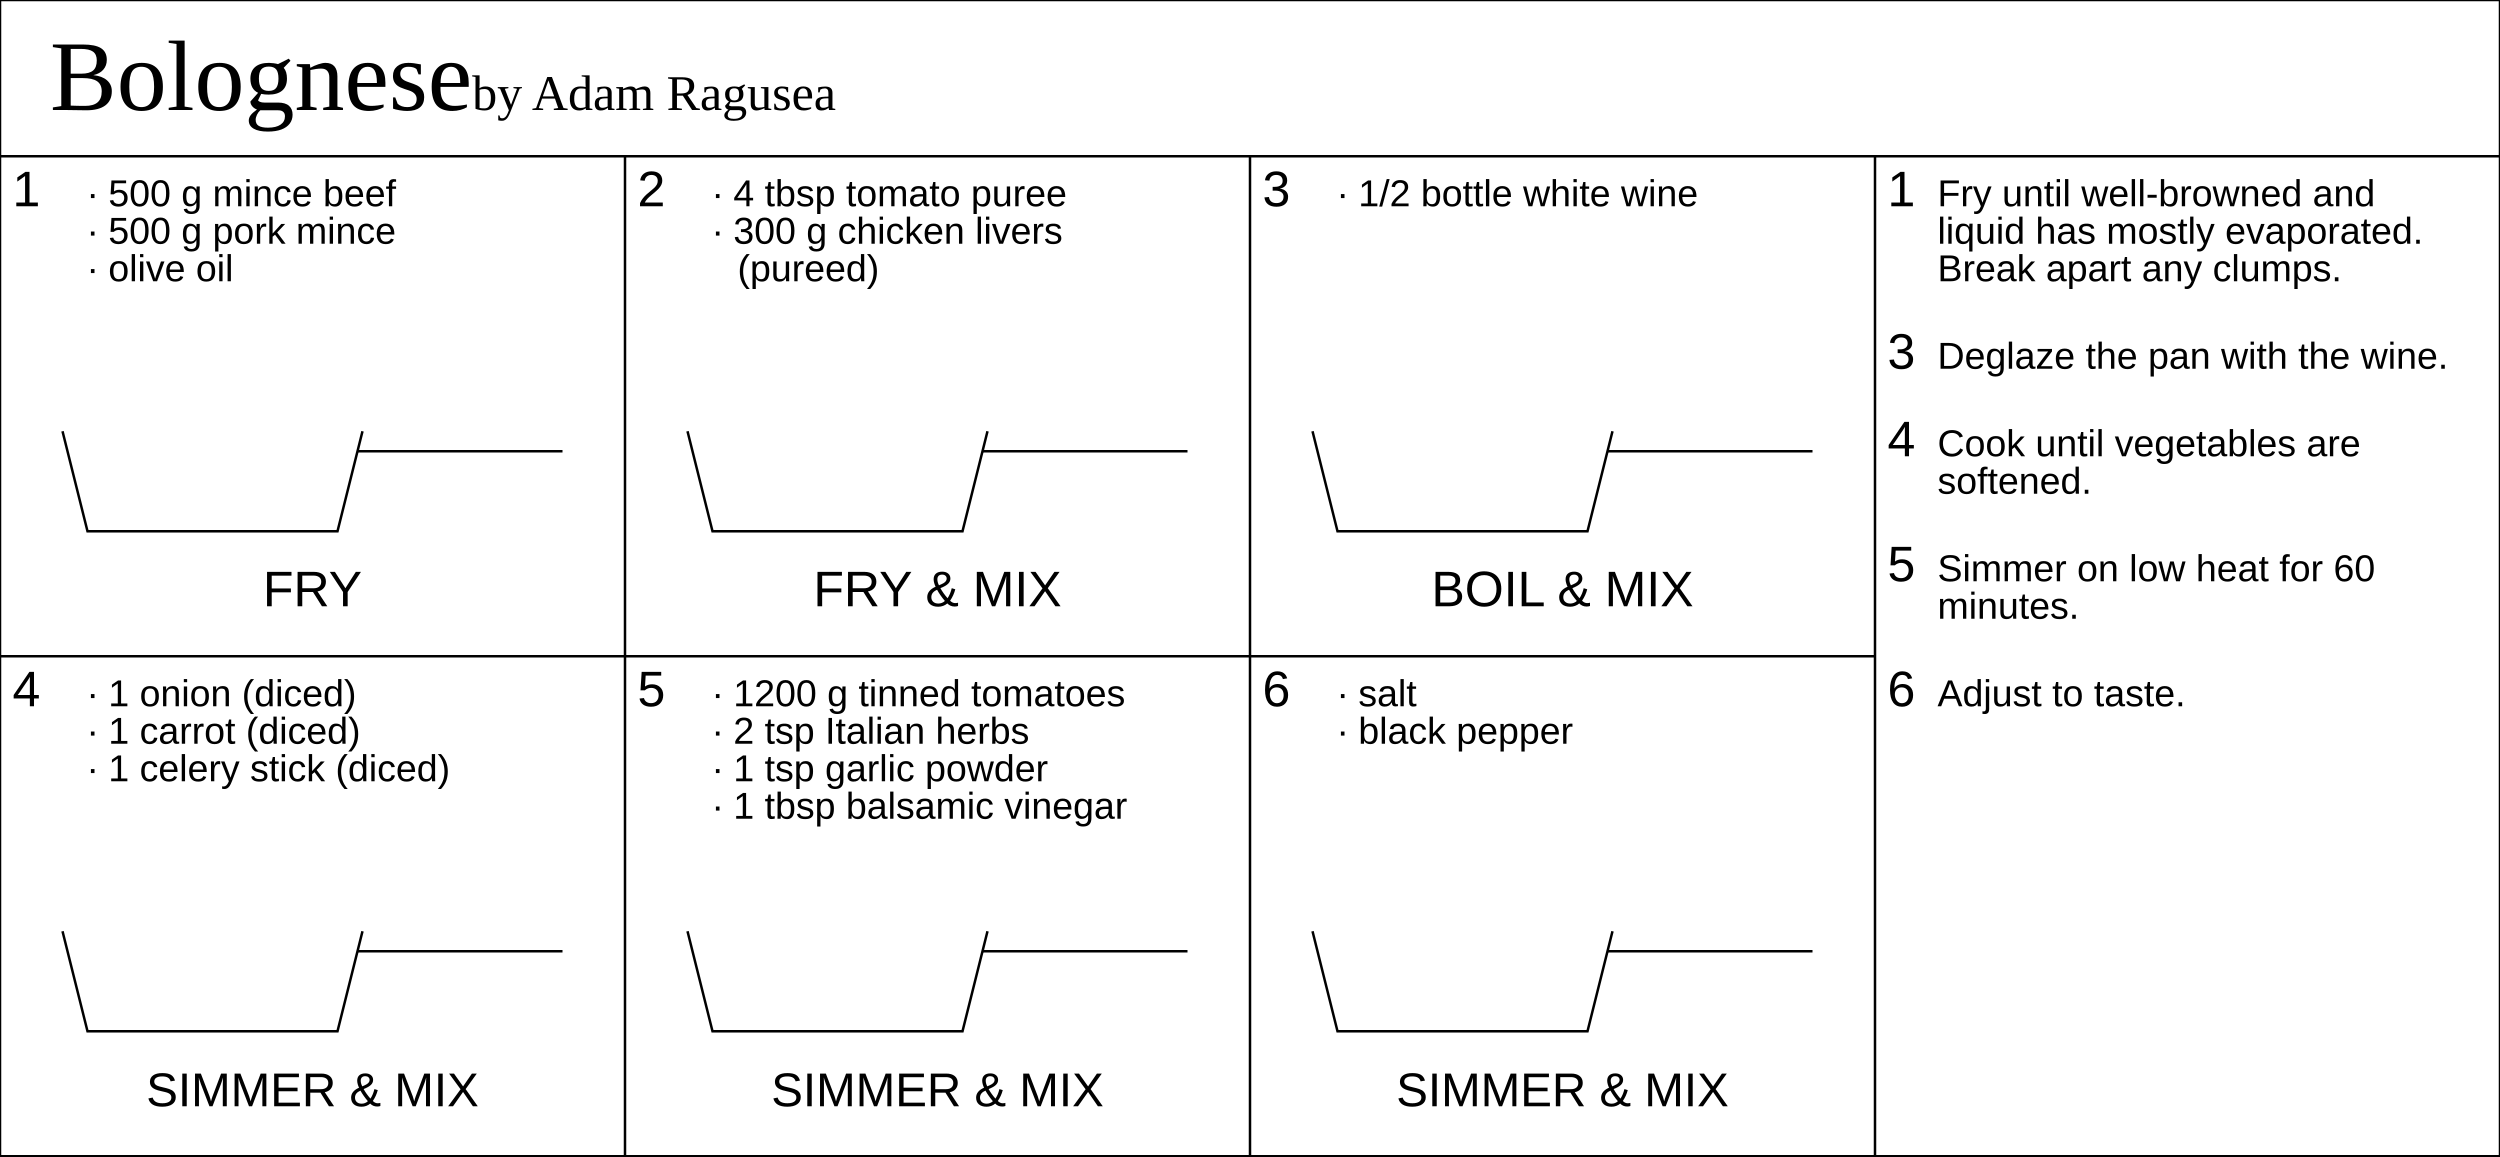
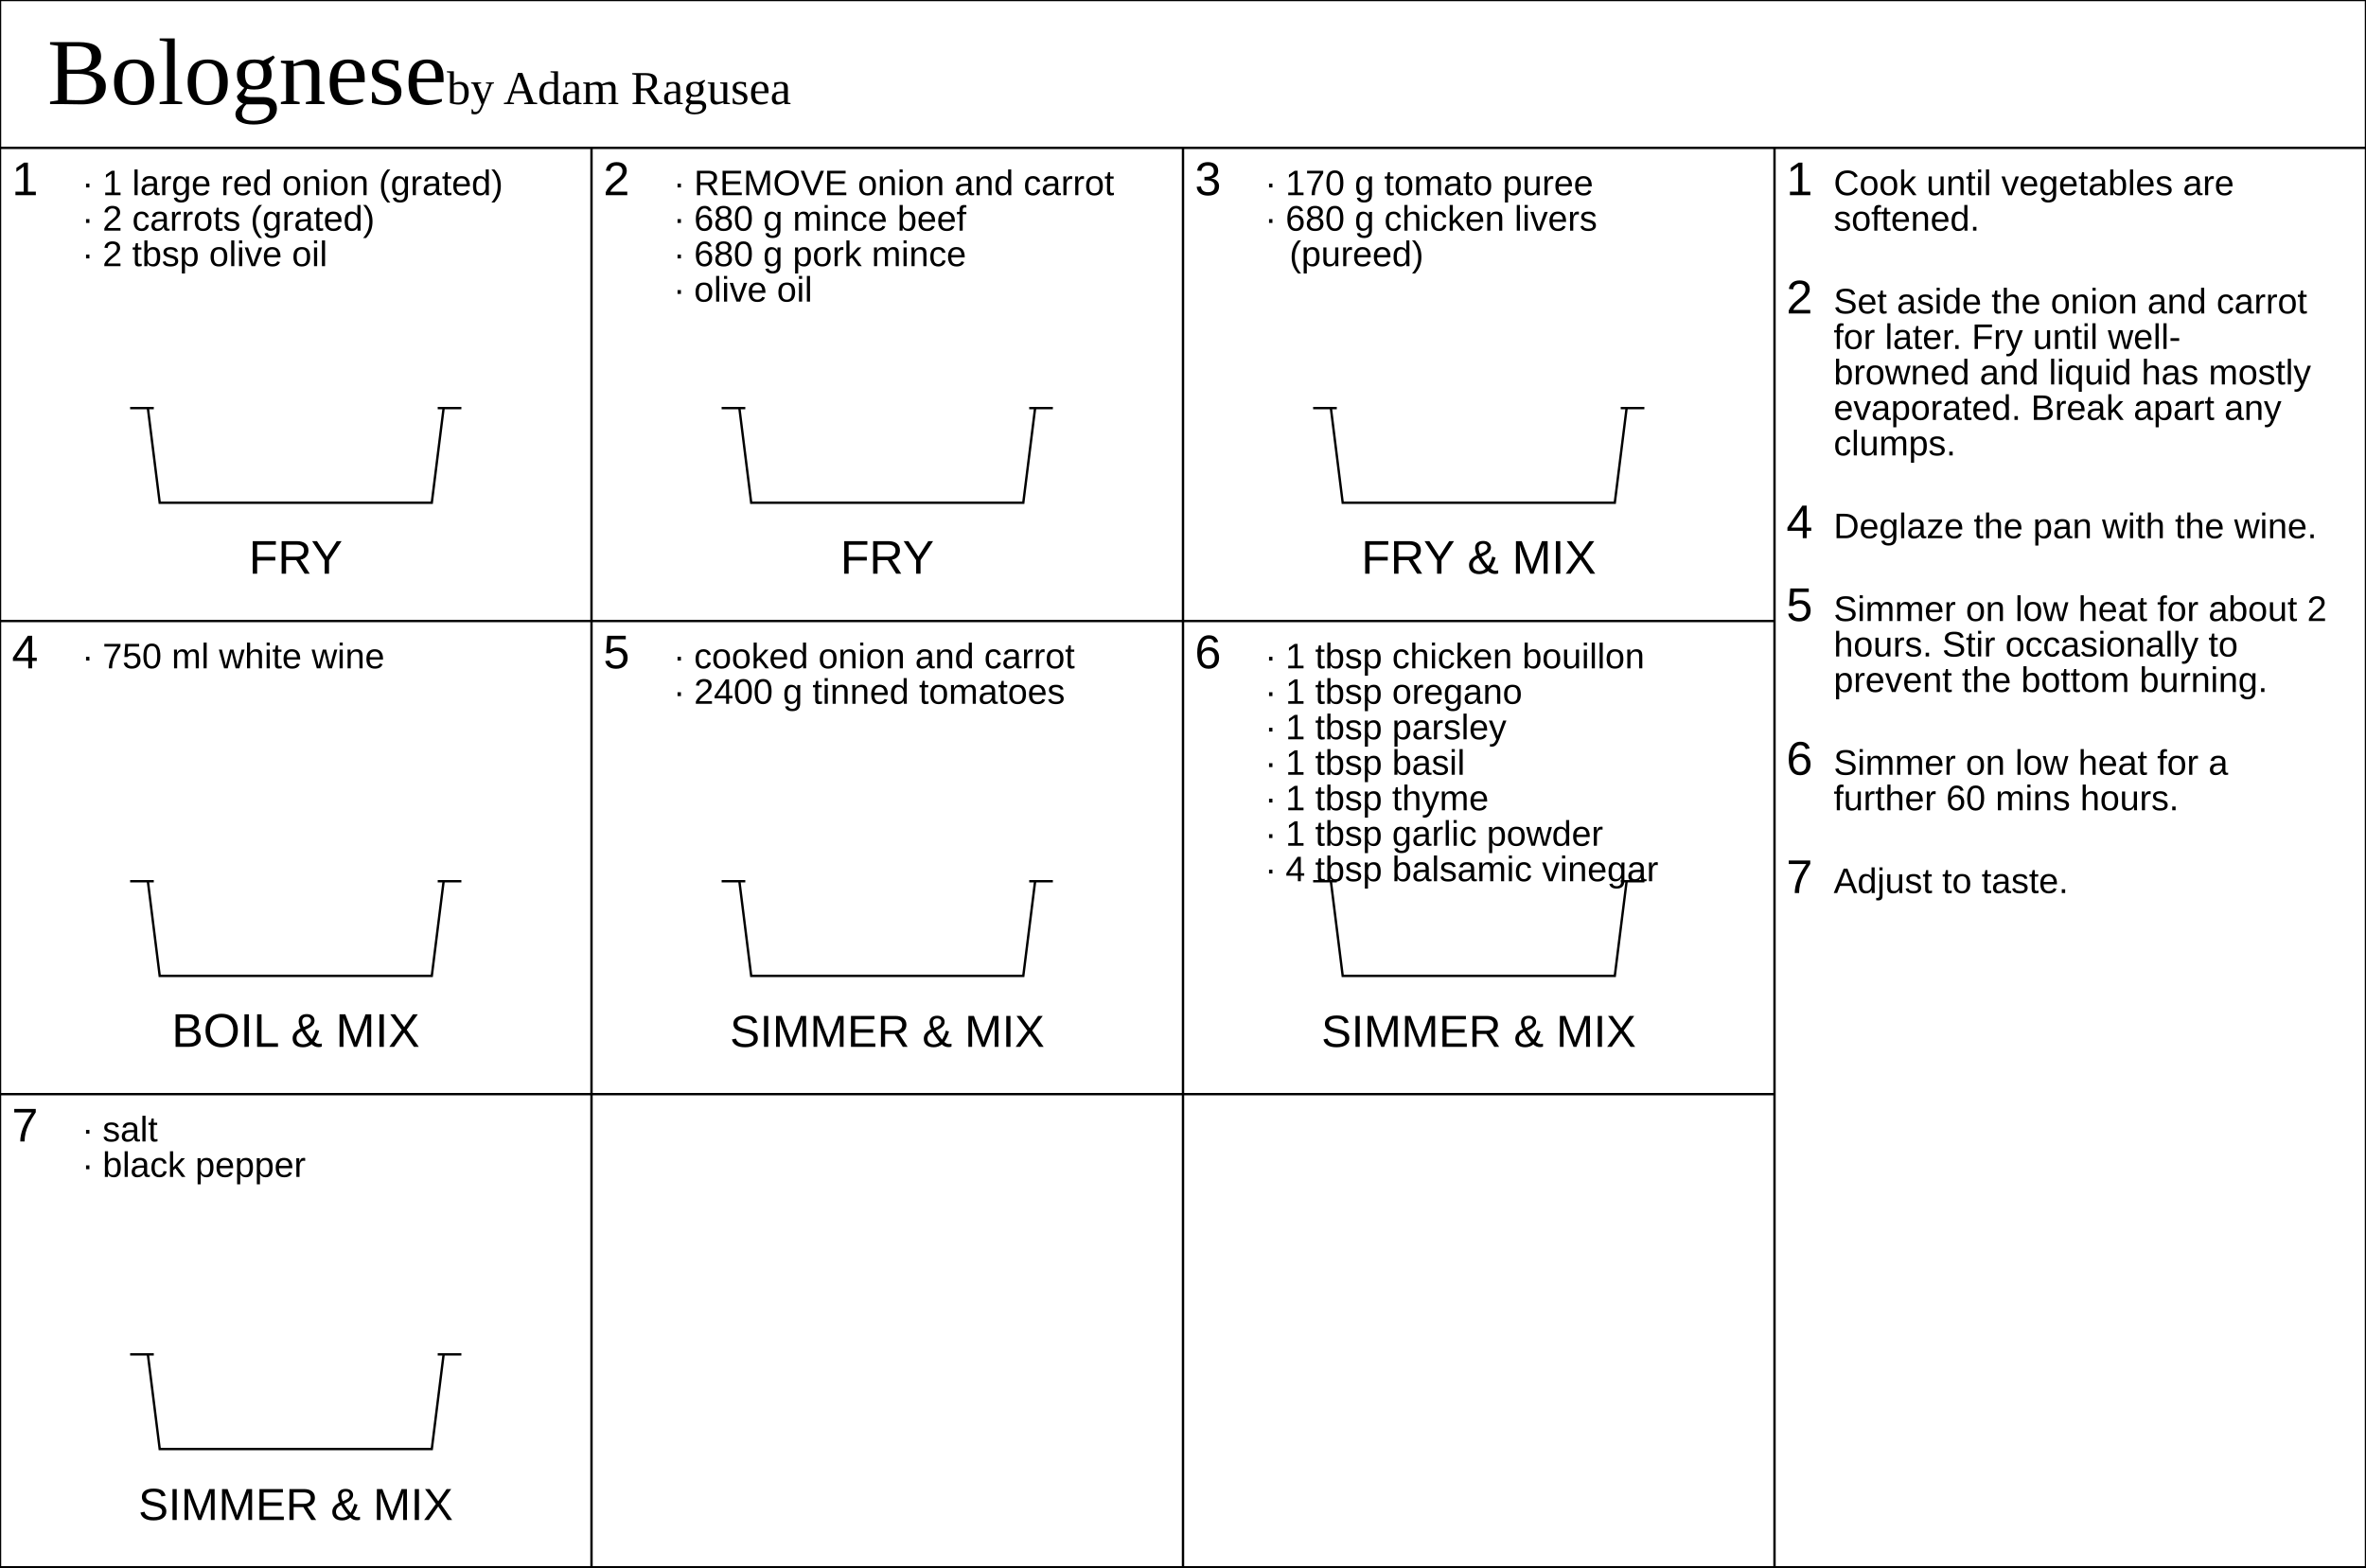
- <svg xmlns="http://www.w3.org/2000/svg" width="2000" height="925.0">
+ <svg xmlns="http://www.w3.org/2000/svg" width="2000" height="1325.0">
  <text x="40.0" y="88.0" font-size="80">
Bolognese<tspan font-size="40">  by Adam Ragusea</tspan>
  </text>
-   <polyline points="0,0 0,925.0 " style="fill:none;stroke:black;stroke-width:2" />
-   <polyline points="2000,0 2000,925.0 " style="fill:none;stroke:black;stroke-width:2" />
-   <polyline points="500,125.0 500,925.0 " style="fill:none;stroke:black;stroke-width:2" />
-   <polyline points="1000,125.0 1000,925.0 " style="fill:none;stroke:black;stroke-width:2" />
-   <polyline points="1500,125.0 1500,925.0 " style="fill:none;stroke:black;stroke-width:2" />
+   <polyline points="0,0 0,1325.0 " style="fill:none;stroke:black;stroke-width:2" />
+   <polyline points="2000,0 2000,1325.0 " style="fill:none;stroke:black;stroke-width:2" />
+   <polyline points="500,125.0 500,1325.0 " style="fill:none;stroke:black;stroke-width:2" />
+   <polyline points="1000,125.0 1000,1325.0 " style="fill:none;stroke:black;stroke-width:2" />
+   <polyline points="1500,125.0 1500,1325.0 " style="fill:none;stroke:black;stroke-width:2" />
  <polyline points="0,0 2000,0 " style="fill:none;stroke:black;stroke-width:2" />
  <polyline points="0,125.0 2000,125.0 " style="fill:none;stroke:black;stroke-width:2" />
-   <polyline points="0,925.0 2000,925.0 " style="fill:none;stroke:black;stroke-width:2" />
+   <polyline points="0,1325.0 2000,1325.0 " style="fill:none;stroke:black;stroke-width:2" />
  <polyline points="0,525.0 1500,525.0 " style="fill:none;stroke:black;stroke-width:2" />
+   <polyline points="0,925.0 1500,925.0 " style="fill:none;stroke:black;stroke-width:2" />
  <text x="10.0" y="165.0" text-anchor="left" style="font-family:Arial;font-size:40"> 
1 </text>
  <text x="70.0" y="165.0" text-anchor="left" style="font-family:Arial;font-size:30"> 
- ∙ 500 g mince beef </text>
+ ∙ 1 large red onion (grated) </text>
  <text x="70.0" y="195.0" text-anchor="left" style="font-family:Arial;font-size:30"> 
- ∙ 500 g pork mince </text>
+ ∙ 2 carrots (grated) </text>
  <text x="70.0" y="225.0" text-anchor="left" style="font-family:Arial;font-size:30"> 
- ∙ olive oil </text>
-   <polyline points="50.0,345.0 70.0,425.0 270.0,425.0 290.0,345.0" style="fill:none;stroke:black;stroke-width:2" />
-   <polyline points="286,361.0 450.0,361.0" style="fill:none;stroke:black;stroke-width:2" />
+ ∙ 2 tbsp olive oil </text>
+   <polyline points="125.0,345.0 135.0,425.0 365.0,425.0 375.0,345.0" style="fill:none;stroke:black;stroke-width:2" />
+   <polyline points="130.0,345.0 110.0,345.0" style="fill:none;stroke:black;stroke-width:2" />
+   <polyline points="370.0,345.0 390.0,345.0" style="fill:none;stroke:black;stroke-width:2" />
  <text x="250.0" y="485.0" text-anchor="middle" style="font-family:Arial;font-size:40"> 
FRY </text>
  <text x="1510.0" y="165.0" text-anchor="left" style="font-family:Arial;font-size:40"> 
1 </text>
  <text x="1550.0" y="165.0" text-anchor="left" style="font-family:Arial;font-size:30"> 
- Fry until well-browned and </text>
+ Cook until vegetables are </text>
  <text x="1550.0" y="195.0" text-anchor="left" style="font-family:Arial;font-size:30"> 
- liquid has mostly evaporated. </text>
-   <text x="1550.0" y="225.0" text-anchor="left" style="font-family:Arial;font-size:30"> 
- Break apart any clumps. </text>
+ softened. </text>
  <text x="510.0" y="165.0" text-anchor="left" style="font-family:Arial;font-size:40"> 
2 </text>
  <text x="570.0" y="165.0" text-anchor="left" style="font-family:Arial;font-size:30"> 
- ∙ 4 tbsp tomato puree </text>
+ ∙ REMOVE onion and carrot </text>
  <text x="570.0" y="195.0" text-anchor="left" style="font-family:Arial;font-size:30"> 
- ∙ 300 g chicken livers </text>
-   <text x="590.0" y="225.0" text-anchor="left" style="font-family:Arial;font-size:30"> 
- (pureed) </text>
-   <polyline points="550.0,345.0 570.0,425.0 770.0,425.0 790.0,345.0" style="fill:none;stroke:black;stroke-width:2" />
-   <polyline points="786.0,361.0 950.0,361.0" style="fill:none;stroke:black;stroke-width:2" />
+ ∙ 680 g mince beef </text>
+   <text x="570.0" y="225.0" text-anchor="left" style="font-family:Arial;font-size:30"> 
+ ∙ 680 g pork mince </text>
+   <text x="570.0" y="255.0" text-anchor="left" style="font-family:Arial;font-size:30"> 
+ ∙ olive oil </text>
+   <polyline points="625.0,345.0 635.0,425.0 865.0,425.0 875.0,345.0" style="fill:none;stroke:black;stroke-width:2" />
+   <polyline points="630.0,345.0 610.0,345.0" style="fill:none;stroke:black;stroke-width:2" />
+   <polyline points="870.0,345.0 890.0,345.0" style="fill:none;stroke:black;stroke-width:2" />
  <text x="750.0" y="485.0" text-anchor="middle" style="font-family:Arial;font-size:40"> 
- FRY &amp; MIX </text>
+ FRY </text>
+   <text x="1510.0" y="265.0" text-anchor="left" style="font-family:Arial;font-size:40"> 
+ 2 </text>
+   <text x="1550.0" y="265.0" text-anchor="left" style="font-family:Arial;font-size:30"> 
+ Set aside the onion and carrot </text>
+   <text x="1550.0" y="295.0" text-anchor="left" style="font-family:Arial;font-size:30"> 
+ for later. Fry until well- </text>
+   <text x="1550.0" y="325.0" text-anchor="left" style="font-family:Arial;font-size:30"> 
+ browned and liquid has mostly </text>
+   <text x="1550.0" y="355.0" text-anchor="left" style="font-family:Arial;font-size:30"> 
+ evaporated. Break apart any </text>
+   <text x="1550.0" y="385.0" text-anchor="left" style="font-family:Arial;font-size:30"> 
+ clumps. </text>
  <text x="1010.0" y="165.0" text-anchor="left" style="font-family:Arial;font-size:40"> 
3 </text>
  <text x="1070.0" y="165.0" text-anchor="left" style="font-family:Arial;font-size:30"> 
- ∙ 1/2 bottle white wine </text>
-   <polyline points="1050.0,345.0 1070.0,425.0 1270.0,425.0 1290.0,345.0" style="fill:none;stroke:black;stroke-width:2" />
-   <polyline points="1286.0,361.0 1450.0,361.0" style="fill:none;stroke:black;stroke-width:2" />
+ ∙ 170 g tomato puree </text>
+   <text x="1070.0" y="195.0" text-anchor="left" style="font-family:Arial;font-size:30"> 
+ ∙ 680 g chicken livers </text>
+   <text x="1090.0" y="225.0" text-anchor="left" style="font-family:Arial;font-size:30"> 
+ (pureed) </text>
+   <polyline points="1125.0,345.0 1135.0,425.0 1365.0,425.0 1375.0,345.0" style="fill:none;stroke:black;stroke-width:2" />
+   <polyline points="1130.0,345.0 1110.0,345.0" style="fill:none;stroke:black;stroke-width:2" />
+   <polyline points="1370.0,345.0 1390.0,345.0" style="fill:none;stroke:black;stroke-width:2" />
  <text x="1250.0" y="485.0" text-anchor="middle" style="font-family:Arial;font-size:40"> 
- BOIL &amp; MIX </text>
-   <text x="1510.0" y="295.0" text-anchor="left" style="font-family:Arial;font-size:40"> 
- 3 </text>
-   <text x="1550.0" y="295.0" text-anchor="left" style="font-family:Arial;font-size:30"> 
- Deglaze the pan with the wine. </text>
+ FRY &amp; MIX </text>
  <text x="10.0" y="565.0" text-anchor="left" style="font-family:Arial;font-size:40"> 
4 </text>
  <text x="70.0" y="565.0" text-anchor="left" style="font-family:Arial;font-size:30"> 
- ∙ 1 onion (diced) </text>
-   <text x="70.0" y="595.0" text-anchor="left" style="font-family:Arial;font-size:30"> 
- ∙ 1 carrot (diced) </text>
-   <text x="70.0" y="625.0" text-anchor="left" style="font-family:Arial;font-size:30"> 
- ∙ 1 celery stick (diced) </text>
-   <polyline points="50.0,745.0 70.0,825.0 270.0,825.0 290.0,745.0" style="fill:none;stroke:black;stroke-width:2" />
-   <polyline points="286,761.0 450.0,761.0" style="fill:none;stroke:black;stroke-width:2" />
-   <text x="250.0" y="885.0" text-anchor="middle" style="font-family:Arial;font-size:38"> 
- SIMMER &amp; MIX </text>
-   <text x="1510.0" y="365.0" text-anchor="left" style="font-family:Arial;font-size:40"> 
+ ∙ 750 ml white wine </text>
+   <polyline points="125.0,745.0 135.0,825.0 365.0,825.0 375.0,745.0" style="fill:none;stroke:black;stroke-width:2" />
+   <polyline points="130.0,745.0 110.0,745.0" style="fill:none;stroke:black;stroke-width:2" />
+   <polyline points="370.0,745.0 390.0,745.0" style="fill:none;stroke:black;stroke-width:2" />
+   <text x="250.0" y="885.0" text-anchor="middle" style="font-family:Arial;font-size:40"> 
+ BOIL &amp; MIX </text>
+   <text x="1510.0" y="455.0" text-anchor="left" style="font-family:Arial;font-size:40"> 
4 </text>
-   <text x="1550.0" y="365.0" text-anchor="left" style="font-family:Arial;font-size:30"> 
- Cook until vegetables are </text>
-   <text x="1550.0" y="395.0" text-anchor="left" style="font-family:Arial;font-size:30"> 
- softened. </text>
+   <text x="1550.0" y="455.0" text-anchor="left" style="font-family:Arial;font-size:30"> 
+ Deglaze the pan with the wine. </text>
  <text x="510.0" y="565.0" text-anchor="left" style="font-family:Arial;font-size:40"> 
5 </text>
  <text x="570.0" y="565.0" text-anchor="left" style="font-family:Arial;font-size:30"> 
- ∙ 1200 g tinned tomatoes </text>
+ ∙ cooked onion and carrot </text>
  <text x="570.0" y="595.0" text-anchor="left" style="font-family:Arial;font-size:30"> 
- ∙ 2 tsp Italian herbs </text>
-   <text x="570.0" y="625.0" text-anchor="left" style="font-family:Arial;font-size:30"> 
- ∙ 1 tsp garlic powder </text>
-   <text x="570.0" y="655.0" text-anchor="left" style="font-family:Arial;font-size:30"> 
- ∙ 1 tbsp balsamic vinegar </text>
-   <polyline points="550.0,745.0 570.0,825.0 770.0,825.0 790.0,745.0" style="fill:none;stroke:black;stroke-width:2" />
-   <polyline points="786.0,761.0 950.0,761.0" style="fill:none;stroke:black;stroke-width:2" />
+ ∙ 2400 g tinned tomatoes </text>
+   <polyline points="625.0,745.0 635.0,825.0 865.0,825.0 875.0,745.0" style="fill:none;stroke:black;stroke-width:2" />
+   <polyline points="630.0,745.0 610.0,745.0" style="fill:none;stroke:black;stroke-width:2" />
+   <polyline points="870.0,745.0 890.0,745.0" style="fill:none;stroke:black;stroke-width:2" />
  <text x="750.0" y="885.0" text-anchor="middle" style="font-family:Arial;font-size:38"> 
SIMMER &amp; MIX </text>
-   <text x="1510.0" y="465.0" text-anchor="left" style="font-family:Arial;font-size:40"> 
+   <text x="1510.0" y="525.0" text-anchor="left" style="font-family:Arial;font-size:40"> 
5 </text>
-   <text x="1550.0" y="465.0" text-anchor="left" style="font-family:Arial;font-size:30"> 
- Simmer on low heat for 60 </text>
-   <text x="1550.0" y="495.0" text-anchor="left" style="font-family:Arial;font-size:30"> 
- minutes. </text>
+   <text x="1550.0" y="525.0" text-anchor="left" style="font-family:Arial;font-size:30"> 
+ Simmer on low heat for about 2 </text>
+   <text x="1550.0" y="555.0" text-anchor="left" style="font-family:Arial;font-size:30"> 
+ hours. Stir occasionally to </text>
+   <text x="1550.0" y="585.0" text-anchor="left" style="font-family:Arial;font-size:30"> 
+ prevent the bottom burning. </text>
  <text x="1010.0" y="565.0" text-anchor="left" style="font-family:Arial;font-size:40"> 
6 </text>
  <text x="1070.0" y="565.0" text-anchor="left" style="font-family:Arial;font-size:30"> 
- ∙ salt </text>
+ ∙ 1 tbsp chicken bouillon </text>
  <text x="1070.0" y="595.0" text-anchor="left" style="font-family:Arial;font-size:30"> 
- ∙ black pepper </text>
-   <polyline points="1050.0,745.0 1070.0,825.0 1270.0,825.0 1290.0,745.0" style="fill:none;stroke:black;stroke-width:2" />
-   <polyline points="1286.0,761.0 1450.0,761.0" style="fill:none;stroke:black;stroke-width:2" />
+ ∙ 1 tbsp oregano </text>
+   <text x="1070.0" y="625.0" text-anchor="left" style="font-family:Arial;font-size:30"> 
+ ∙ 1 tbsp parsley </text>
+   <text x="1070.0" y="655.0" text-anchor="left" style="font-family:Arial;font-size:30"> 
+ ∙ 1 tbsp basil </text>
+   <text x="1070.0" y="685.0" text-anchor="left" style="font-family:Arial;font-size:30"> 
+ ∙ 1 tbsp thyme </text>
+   <text x="1070.0" y="715.0" text-anchor="left" style="font-family:Arial;font-size:30"> 
+ ∙ 1 tbsp garlic powder </text>
+   <text x="1070.0" y="745.0" text-anchor="left" style="font-family:Arial;font-size:30"> 
+ ∙ 4 tbsp balsamic vinegar </text>
+   <polyline points="1125.0,745.0 1135.0,825.0 1365.0,825.0 1375.0,745.0" style="fill:none;stroke:black;stroke-width:2" />
+   <polyline points="1130.0,745.0 1110.0,745.0" style="fill:none;stroke:black;stroke-width:2" />
+   <polyline points="1370.0,745.0 1390.0,745.0" style="fill:none;stroke:black;stroke-width:2" />
  <text x="1250.0" y="885.0" text-anchor="middle" style="font-family:Arial;font-size:38"> 
SIMMER &amp; MIX </text>
-   <text x="1510.0" y="565.0" text-anchor="left" style="font-family:Arial;font-size:40"> 
+   <text x="1510.0" y="655.0" text-anchor="left" style="font-family:Arial;font-size:40"> 
6 </text>
-   <text x="1550.0" y="565.0" text-anchor="left" style="font-family:Arial;font-size:30"> 
+   <text x="1550.0" y="655.0" text-anchor="left" style="font-family:Arial;font-size:30"> 
+ Simmer on low heat for a </text>
+   <text x="1550.0" y="685.0" text-anchor="left" style="font-family:Arial;font-size:30"> 
+ further 60 mins hours. </text>
+   <text x="10.0" y="965.0" text-anchor="left" style="font-family:Arial;font-size:40"> 
+ 7 </text>
+   <text x="70.0" y="965.0" text-anchor="left" style="font-family:Arial;font-size:30"> 
+ ∙ salt </text>
+   <text x="70.0" y="995.0" text-anchor="left" style="font-family:Arial;font-size:30"> 
+ ∙ black pepper </text>
+   <polyline points="125.0,1145.0 135.0,1225.0 365.0,1225.0 375.0,1145.0" style="fill:none;stroke:black;stroke-width:2" />
+   <polyline points="130.0,1145.0 110.0,1145.0" style="fill:none;stroke:black;stroke-width:2" />
+   <polyline points="370.0,1145.0 390.0,1145.0" style="fill:none;stroke:black;stroke-width:2" />
+   <text x="250.0" y="1285.0" text-anchor="middle" style="font-family:Arial;font-size:38"> 
+ SIMMER &amp; MIX </text>
+   <text x="1510.0" y="755.0" text-anchor="left" style="font-family:Arial;font-size:40"> 
+ 7 </text>
+   <text x="1550.0" y="755.0" text-anchor="left" style="font-family:Arial;font-size:30"> 
Adjust to taste. </text>
</svg>
